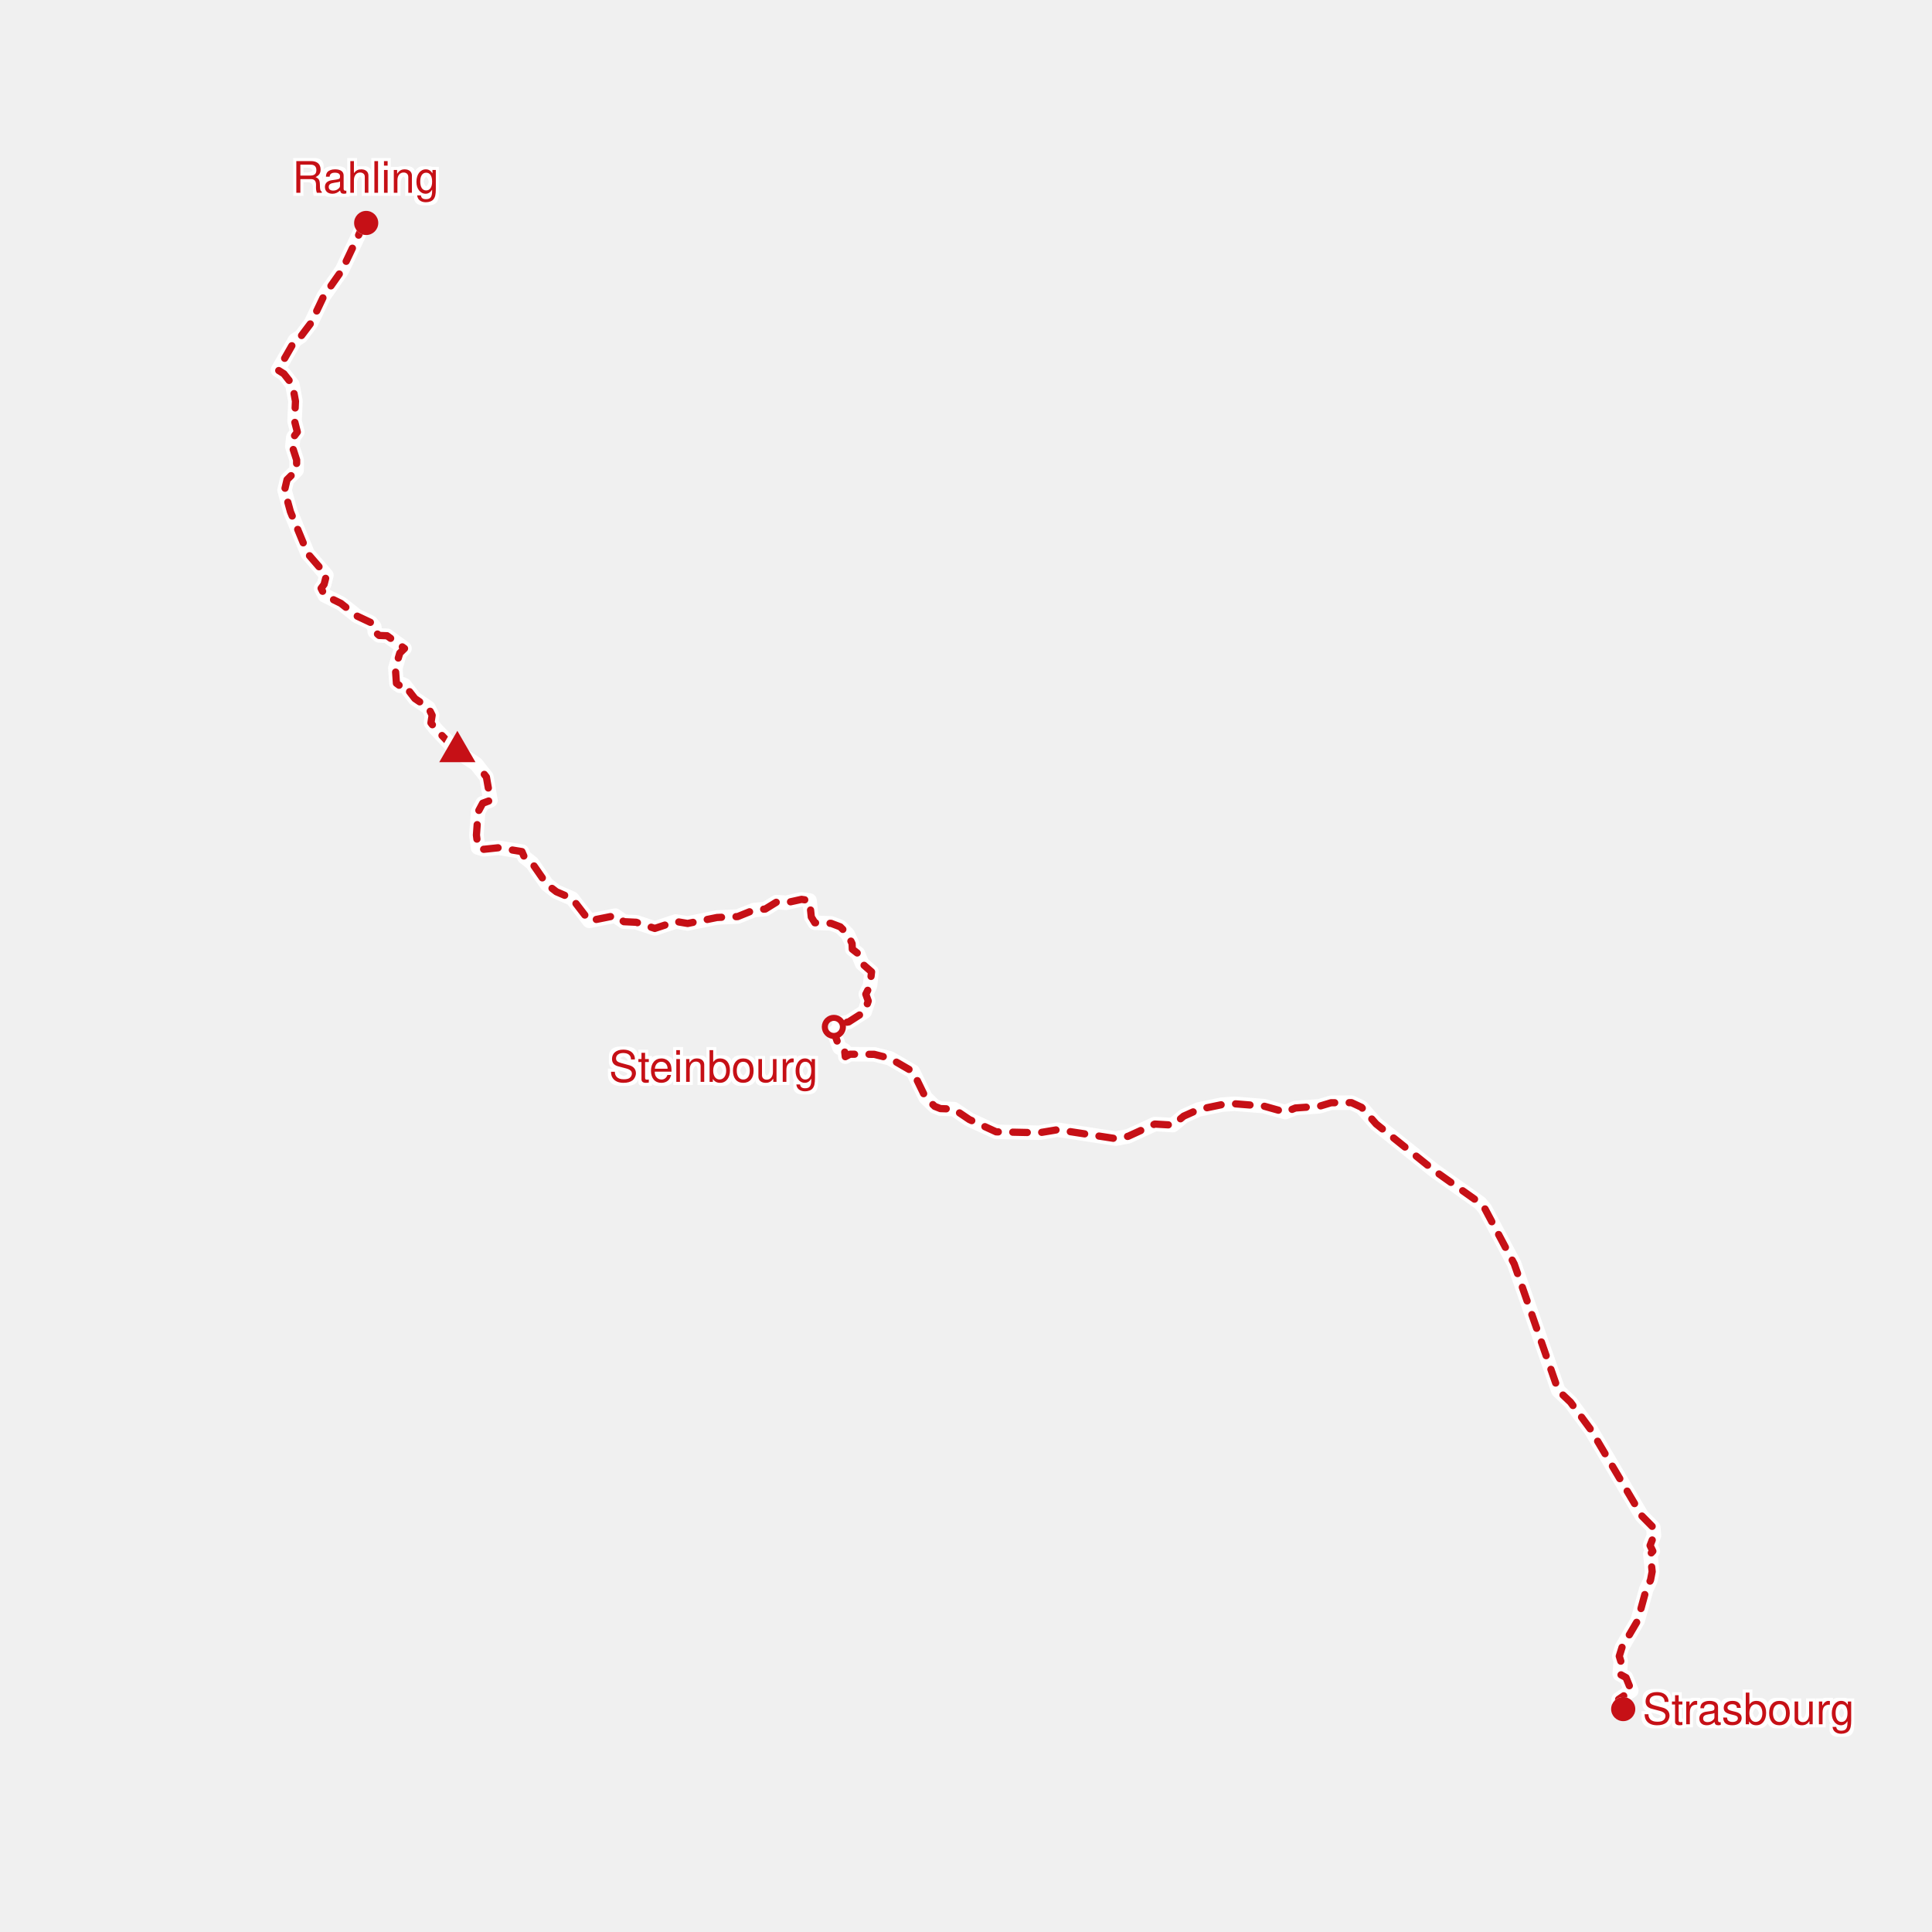
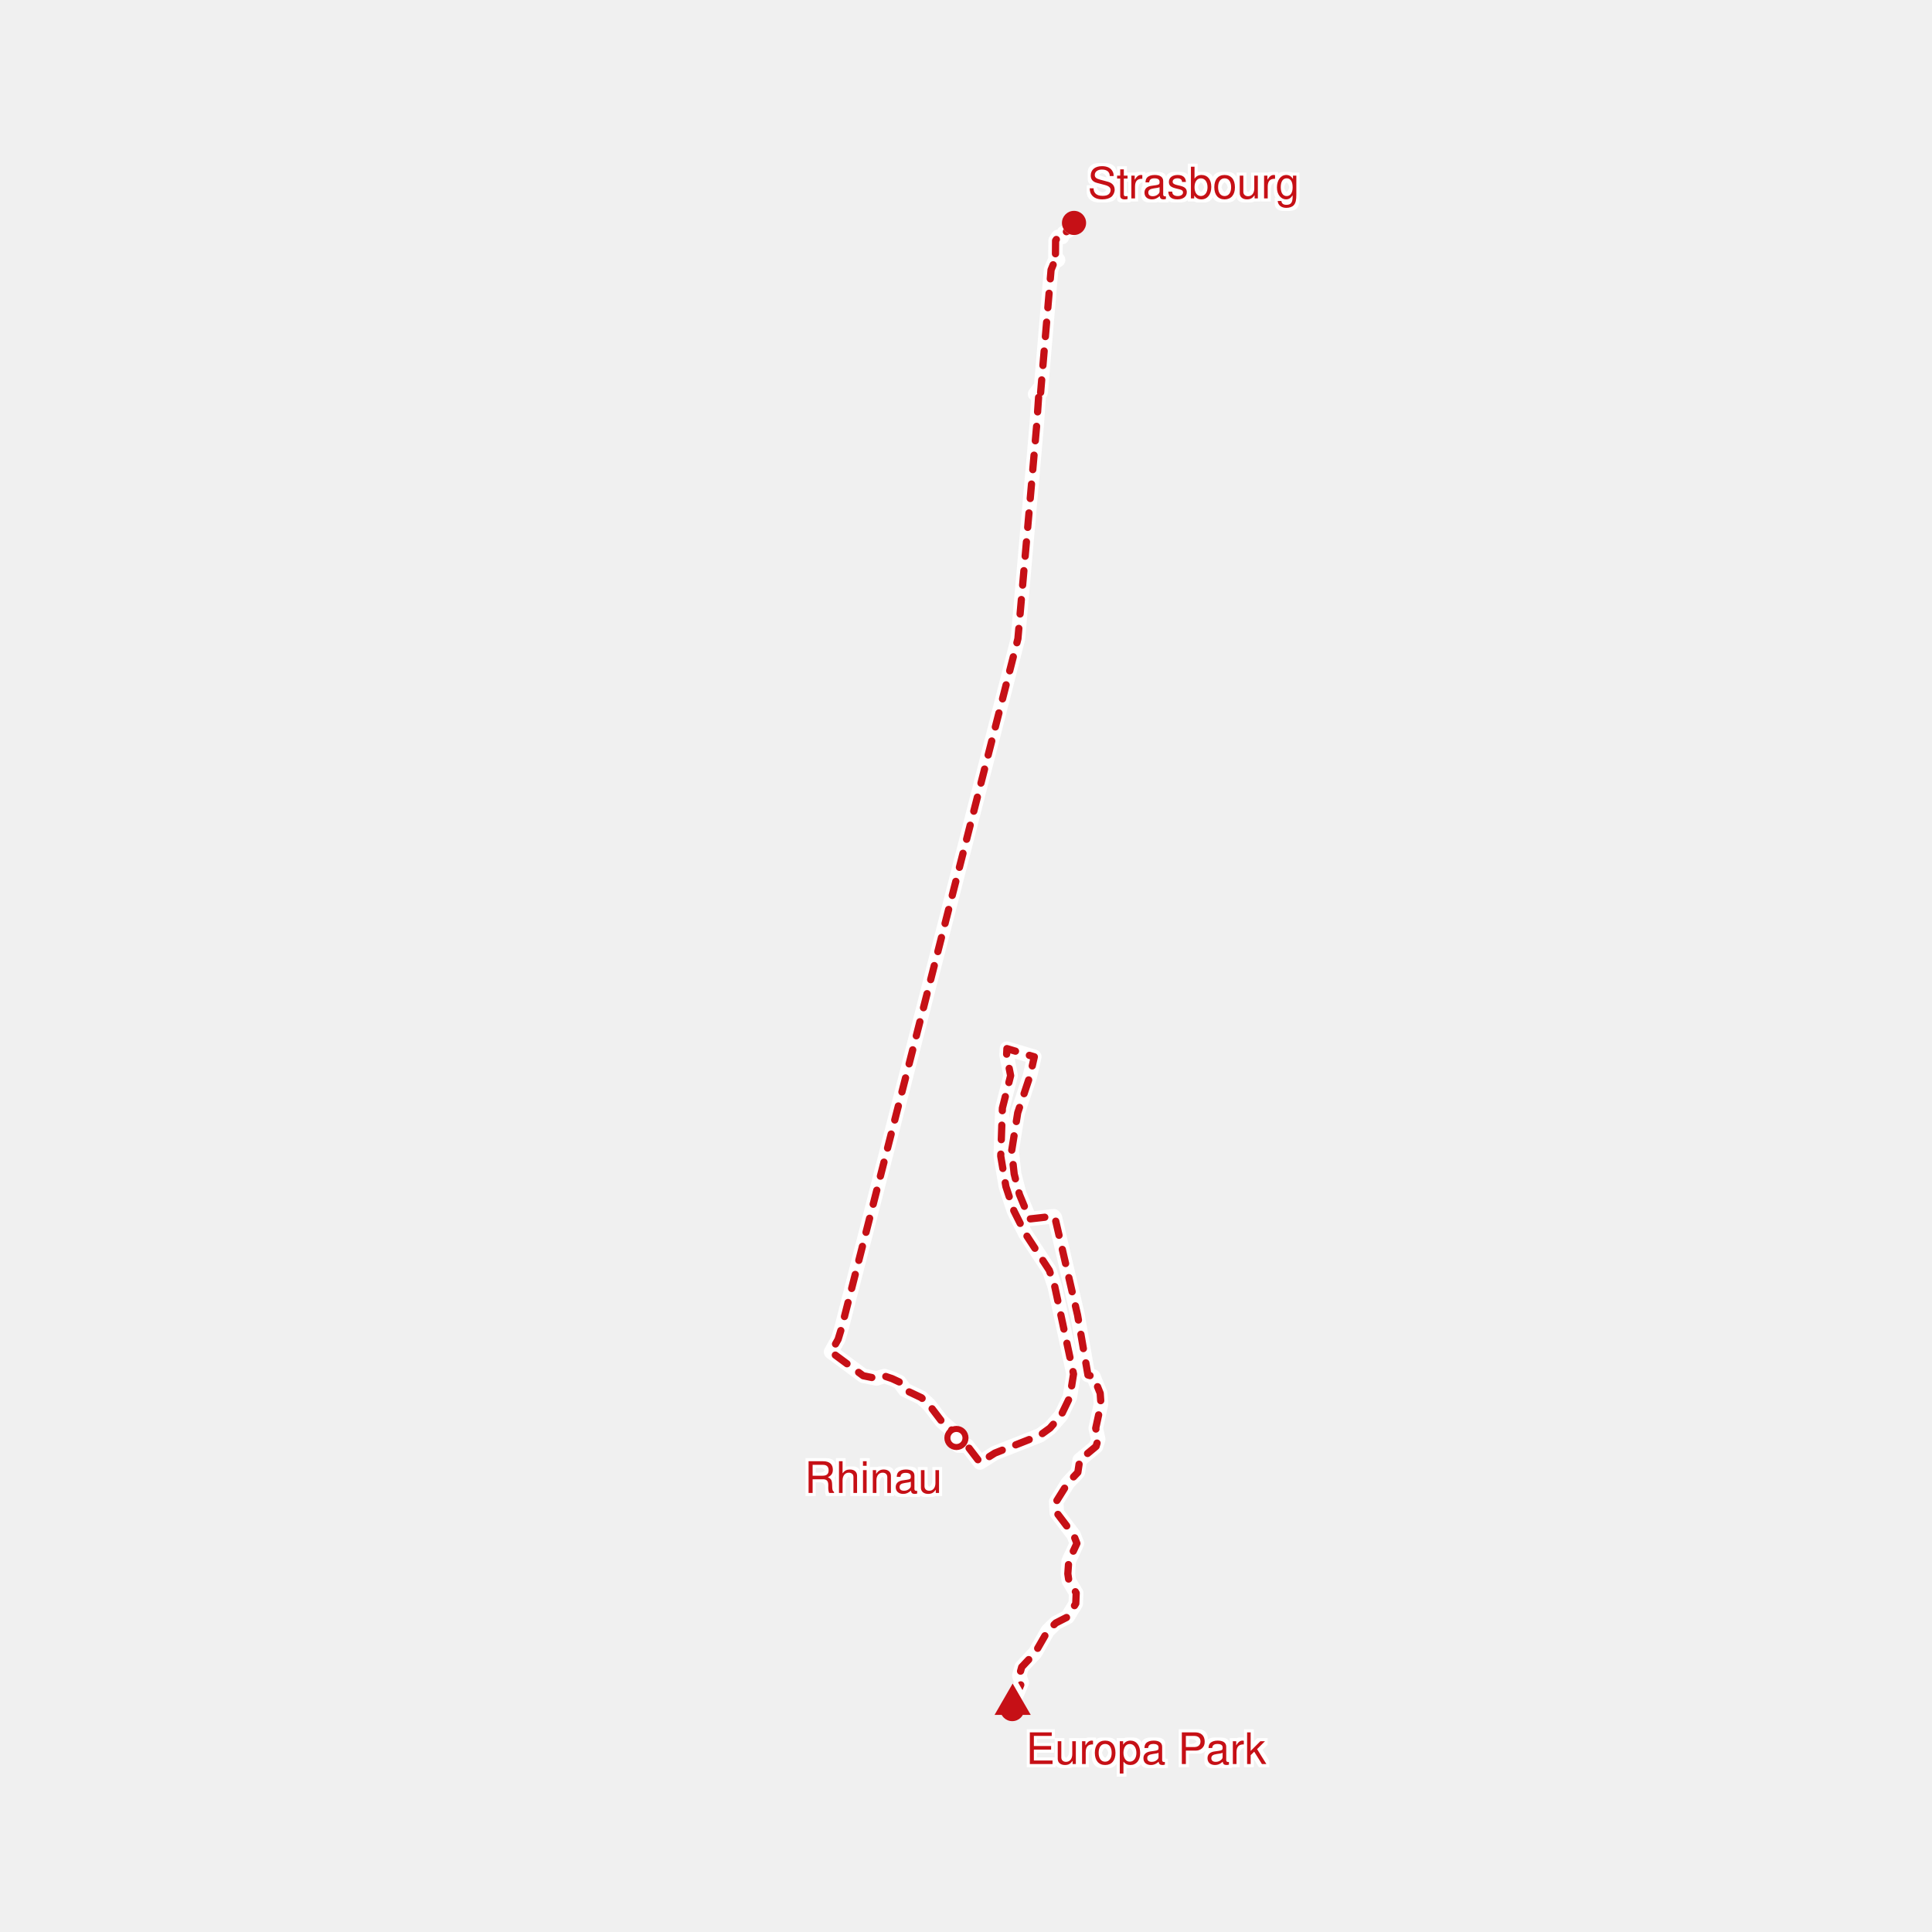
<svg xmlns="http://www.w3.org/2000/svg" version="1.1" viewBox="0 0 800 800">
  <style>
    .lineBackground {
      fill: none;
      stroke-width: 6;
      stroke: #FFFFFF;
      stroke-linejoin: round;
      stroke-linecap: round;
    }
  </style>
  <style>
    .line {
      fill: none;
      stroke-width: 3;
      stroke: #C61016;
      stroke-linejoin: round;
      stroke-dasharray: 6 6;
      stroke-linecap: round;
    }
  </style>
  <style>
    .flying {
      stroke-dasharray: 2 8;
    }
  </style>
  <style>
    .ferry {
      stroke-dasharray: 2 12;
    }
  </style>
  <style>
    .stage {
      r: 5;
      fill: #C61016;
    }
  </style>
  <style>
    .home {
      fill: #C61016;
    }
  </style>
  <style>
    .partialAttendance {
      opacity: 0.5;
    }
  </style>
  <style>
    .dayStop {
      r: 3.75;
      fill: none;
      stroke: #C61016;
      stroke-width: 2.5;
    }
  </style>
  <defs>
    <filter id="whiteOutlineEffect" width="200%" height="200%" x="-50%" y="-50%" color-interpolation-filters="sRGB">
      <feMorphology id="SvgjsFeMorphology1072" result="SvgjsFeMorphology1072" in="SourceAlpha" radius="1" operator="dilate" />
      <feColorMatrix id="SvgjsFeColorMatrix1073" result="SvgjsFeColorMatrix1073" in="SvgjsFeMorphology1072" values="-1 0 0 0 1 0 -1 0 0 1 0 0 -1 0 1 0 0 0 1 0" type="matrix" />
      <feMerge id="SvgjsFeMerge1074" result="SvgjsFeMerge1074" in="SourceGraphic">
        <feMergeNode id="SvgjsFeMergeNode1075" result="SvgjsFeMergeNode1075" in="SvgjsFeColorMatrix1073" />
        <feMergeNode id="SvgjsFeMergeNode1076" result="SvgjsFeMergeNode1076" in="SourceGraphic" />
      </feMerge>
    </filter>
    <mask id="SvgjsMask1077">
      <rect width="800" height="800" x="0" y="0" fill="white" />
-       <circle r="5" cx="151.631" cy="92.323" fill="black" />
-       <circle r="5" cx="672.138" cy="707.692" fill="black" />
-       <circle r="3.5" cx="345.288" cy="425.215" fill="black" />
-       <polygon points="189.383,302.611 181.883,315.602 196.883,315.602" transform="matrix(1.5,0,0,1.5,-94.69158,-155.6357)" fill="black" />
+       <circle r="5" cx="444.729" cy="92.308" fill="black" />
+       <circle r="5" cx="419.151" cy="707.692" fill="black" />
+       <circle r="3.5" cx="396.04" cy="595.435" fill="black" />
+       <polygon points="419.318,697.12 411.818,710.111 426.818,710.111" transform="matrix(1.5,0,0,1.5,-209.659,-352.8903)" fill="black" />
    </mask>
  </defs>
  <style>
    .label {
      font-family: Helvetica;
      font-size: 18px;
      fill: #C61016;
      filter: url(#whiteOutlineEffect);
    }
  </style>
  <style>
    .labelRect {
      display: none;
    }
  </style>
  <style>
    .elevationMarker {
      fill: #C61016;
    }
  </style>
-   <path d="M151.631 92.323L150.059 94.055L141.599 111.886L134.068 122.607L128.801 133.702L124.571 139.317L122.169 140.867L115.083 153.224L117.554 154.775L121.082 159.274L122.347 166.121L121.971 174.367L123.118 178.88L121.458 181.077L121.033 184.913L122.831 190.464L122.811 194.721L118.858 198.631L117.83 202.993L120.262 211.881L127.387 229.218L135.156 238.208L134.207 241.967L132.962 243.62L134.444 246.536L141.155 249.843L147.796 255.073L153.439 257.734L155.001 259.582L155.179 261.581L156.997 263.129L160.279 263.249L167.503 268.524L165.536 270.447L163.708 276.578L164.153 282.933L165.556 283.97L166.663 283.324L167.582 283.804L171.793 289.258L177.416 293.089L178.938 296.183L178.444 299.322L180.262 301.666L189.424 311.308L197.173 316.384L201.412 321.76L203.102 331.4L199.871 332.601L197.973 336.159L197.281 345.797L197.914 350.961L200.325 351.681L206.384 351.036L216.119 352.627L217.097 354.893L220.299 357.355L226.437 366.21L230.39 369.256L236.903 372.063L244.009 381.306L254.782 379.145L258.339 381.651L263.429 381.891L271.138 384.442L279.855 381.561L284.737 382.386L296.894 379.91L305.462 379.535L312.153 376.834L316.887 376.414L321.552 373.533L325.466 373.833L331.89 372.408L335.221 372.873L335.942 379.715L337.405 382.101L344.145 382.341L347.94 383.781L350.984 386.812L352.833 390.728L352.921 393.038L355.264 394.853L356.934 398.979L360.897 402.429L360.235 408.219L358.515 411.668L359.523 414.488L358.061 418.897L351.449 423.141L347.446 423.936L348.069 425.241L345.42 427.715L347.585 433.758L349.729 434.972L350.016 437.551L351.973 436.531L361.994 436.576L368.458 438.211L378.025 443.758L383.253 454.491L387.048 458.119L389.4 459.048L394.974 459.243L401.359 463.56L412.487 468.67L430.366 469.045L437.917 467.786L461.992 471.488L467.141 470.514L478.191 465.448L485.653 465.883L490.149 462.166L496.316 459.408L505.913 457.414L511.102 457.04L523.317 458.014L532.202 460.502L536.413 458.793L546.246 458.104L551.178 456.62L559.648 456.59L563.789 458.523L569.828 465.403L593.943 484.75L612.829 498.144L614.934 500.616L627.002 523.353L645.266 575.826L650.316 580.614L658.737 592.032L679.877 627.739L684.591 632.509L684.878 635.784L683.267 639.956L684.403 642.319L683.356 643.47L684.126 650.766L683.445 654.28L681.656 658.152L678.147 671.007L671.664 682.067L670.507 685.788L671.14 687.865L670.685 693.215L673.314 694.664L675.489 700.058L670.241 703.659L670.241 704.674L672.425 706.871L672.138 707.692 " class="lineBackground" />
-   <path d="M151.631 92.323L150.059 94.055L141.599 111.886L134.068 122.607L128.801 133.702L124.571 139.317L122.169 140.867L115.083 153.224L117.554 154.775L121.082 159.274L122.347 166.121L121.971 174.367L123.118 178.88L121.458 181.077L121.033 184.913L122.831 190.464L122.811 194.721L118.858 198.631L117.83 202.993L120.262 211.881L127.387 229.218L135.156 238.208L134.207 241.967L132.962 243.62L134.444 246.536L141.155 249.843L147.796 255.073L153.439 257.734L155.001 259.582L155.179 261.581L156.997 263.129L160.279 263.249L167.503 268.524L165.536 270.447L163.708 276.578L164.153 282.933L165.556 283.97L166.663 283.324L167.582 283.804L171.793 289.258L177.416 293.089L178.938 296.183L178.444 299.322L180.262 301.666L189.424 311.308L197.173 316.384L201.412 321.76L203.102 331.4L199.871 332.601L197.973 336.159L197.281 345.797L197.914 350.961L200.325 351.681L206.384 351.036L216.119 352.627L217.097 354.893L220.299 357.355L226.437 366.21L230.39 369.256L236.903 372.063L244.009 381.306L254.782 379.145L258.339 381.651L263.429 381.891L271.138 384.442L279.855 381.561L284.737 382.386L296.894 379.91L305.462 379.535L312.153 376.834L316.887 376.414L321.552 373.533L325.466 373.833L331.89 372.408L335.221 372.873L335.942 379.715L337.405 382.101L344.145 382.341L347.94 383.781L350.984 386.812L352.833 390.728L352.921 393.038L355.264 394.853L356.934 398.979L360.897 402.429L360.235 408.219L358.515 411.668L359.523 414.488L358.061 418.897L351.449 423.141L347.446 423.936L348.069 425.241L345.42 427.715L347.585 433.758L349.729 434.972L350.016 437.551L351.973 436.531L361.994 436.576L368.458 438.211L378.025 443.758L383.253 454.491L387.048 458.119L389.4 459.048L394.974 459.243L401.359 463.56L412.487 468.67L430.366 469.045L437.917 467.786L461.992 471.488L467.141 470.514L478.191 465.448L485.653 465.883L490.149 462.166L496.316 459.408L505.913 457.414L511.102 457.04L523.317 458.014L532.202 460.502L536.413 458.793L546.246 458.104L551.178 456.62L559.648 456.59L563.789 458.523L569.828 465.403L593.943 484.75L612.829 498.144L614.934 500.616L627.002 523.353L645.266 575.826L650.316 580.614L658.737 592.032L679.877 627.739L684.591 632.509L684.878 635.784L683.267 639.956L684.403 642.319L683.356 643.47L684.126 650.766L683.445 654.28L681.656 658.152L678.147 671.007L671.664 682.067L670.507 685.788L671.14 687.865L670.685 693.215L673.314 694.664L675.489 700.058L670.241 703.659L670.241 704.674L672.425 706.871L672.138 707.692 " class="line bicycling" mask="url(#SvgjsMask1077)" />
-   <circle r="5" cx="151.631" cy="92.323" class="stage" />
-   <circle r="5" cx="672.138" cy="707.692" class="stage" />
-   <circle r="3.5" cx="345.288" cy="425.215" class="dayStop" />
-   <polygon points="189.383,302.611 181.883,315.602 196.883,315.602" class="elevationMarker" />
-   <rect width="61.2" height="21.6" x="121.031" y="62.723" opacity="0.2" fill="green" class="labelRect" />
-   <text x="121.031" y="79.824" class="label">
-     <tspan dy="0" x="121.031">Rahling</tspan>
+   <path d="M444.729 92.308L443.689 93.591L442.979 93.304L443.132 95.124L440.432 96.542L439.722 98.189L438.112 98.074L437.098 99.645L437.035 106.408L438.138 107.634L436.49 108.63L435.223 111.752L430.901 162.519L431.027 161.313L430.229 161.064L428.606 163.151L430.064 164.414L429.266 176.092L421.496 264.49L348.313 550.464L347.046 554.602L344.118 559.808L357.426 569.665L362.914 570.79L366.248 569.798L369.378 570.847L372.357 572.238L374.765 575.537L381.533 578.758L384.727 581.713L389.936 588.556L394.195 592.235L396.831 598.582L400.482 598.639L405.805 605.576L411.952 601.689L430.66 594.313L434.766 591.339L439.316 586.174L443.017 578.51L444.526 568.959L436.756 532.748L434.5 526.015L424.551 510.793L419.823 501.35L416.515 491.314L414.386 478.72L415.07 458.815L418.48 445.396L416.806 436.882L416.946 434.209L428.29 437.607L426.477 445.568L421.42 460.762L418.898 476.583L419.95 486.105L422.117 494.577L426.325 504.746L436.325 503.62L436.832 504.212L446.199 544.553L450.495 569.36L452.777 570.008L455.565 576.909L455.882 581.446L453.715 591.377L454.754 595.933L453.854 598.925L447.086 604.547L446.313 609.674L442.219 613.981L437.352 621.793L437.605 626.462L444.589 635.664L445.92 639.094L442.536 646.371L442.168 651.667L442.587 654.543L445.628 659.667L445.451 663.99L442.092 669.533L437.2 672.028L433.879 675.227L428.619 684.387L423.068 690.29L422.079 693.813L423.068 696.745L418.847 706.778L419.151 707.692 " class="lineBackground" />
+   <path d="M444.729 92.308L443.689 93.591L442.979 93.304L443.132 95.124L440.432 96.542L439.722 98.189L438.112 98.074L437.098 99.645L437.035 106.408L438.138 107.634L436.49 108.63L435.223 111.752L430.901 162.519L431.027 161.313L430.229 161.064L428.606 163.151L430.064 164.414L429.266 176.092L421.496 264.49L348.313 550.464L347.046 554.602L344.118 559.808L357.426 569.665L362.914 570.79L366.248 569.798L369.378 570.847L372.357 572.238L374.765 575.537L381.533 578.758L384.727 581.713L389.936 588.556L394.195 592.235L396.831 598.582L400.482 598.639L405.805 605.576L411.952 601.689L430.66 594.313L434.766 591.339L439.316 586.174L443.017 578.51L444.526 568.959L436.756 532.748L434.5 526.015L424.551 510.793L419.823 501.35L416.515 491.314L414.386 478.72L415.07 458.815L418.48 445.396L416.806 436.882L416.946 434.209L428.29 437.607L426.477 445.568L421.42 460.762L418.898 476.583L419.95 486.105L422.117 494.577L426.325 504.746L436.325 503.62L436.832 504.212L446.199 544.553L450.495 569.36L452.777 570.008L455.565 576.909L455.882 581.446L453.715 591.377L454.754 595.933L453.854 598.925L447.086 604.547L446.313 609.674L442.219 613.981L437.352 621.793L437.605 626.462L444.589 635.664L445.92 639.094L442.536 646.371L442.168 651.667L442.587 654.543L445.628 659.667L445.451 663.99L442.092 669.533L437.2 672.028L433.879 675.227L428.619 684.387L423.068 690.29L422.079 693.813L423.068 696.745L418.847 706.778L419.151 707.692 " class="line bicycling" mask="url(#SvgjsMask1077)" />
+   <circle r="5" cx="444.729" cy="92.308" class="stage" />
+   <circle r="5" cx="419.151" cy="707.692" class="stage" />
+   <circle r="3.5" cx="396.04" cy="595.435" class="dayStop" />
+   <polygon points="419.318,697.12 411.818,710.111 426.818,710.111" class="elevationMarker" />
+   <rect width="100.44" height="21.6" x="424.808" y="713.349" opacity="0.2" fill="green" class="labelRect" />
+   <text x="424.808" y="730.451" class="label">
+     <tspan dy="0" x="424.808">Europa Park</tspan>
  </text>
-   <rect width="88.38" height="21.6" x="680.138" y="696.892" opacity="0.2" fill="green" class="labelRect" />
-   <text x="680.138" y="713.994" class="label">
-     <tspan dy="0" x="680.138">Strasbourg</tspan>
+   <rect width="88.38" height="21.6" x="450.385" y="65.051" opacity="0.2" fill="green" class="labelRect" />
+   <text x="450.385" y="82.152" class="label">
+     <tspan dy="0" x="450.385">Strasbourg</tspan>
  </text>
-   <rect width="87.48" height="21.6" x="252.151" y="430.872" opacity="0.2" fill="green" class="labelRect" />
-   <text x="252.151" y="447.974" class="label">
-     <tspan dy="0" x="252.151">Steinbourg</tspan>
+   <rect width="57.24" height="21.6" x="333.144" y="601.092" opacity="0.2" fill="green" class="labelRect" />
+   <text x="333.144" y="618.194" class="label">
+     <tspan dy="0" x="333.144">Rhinau</tspan>
  </text>
</svg>
